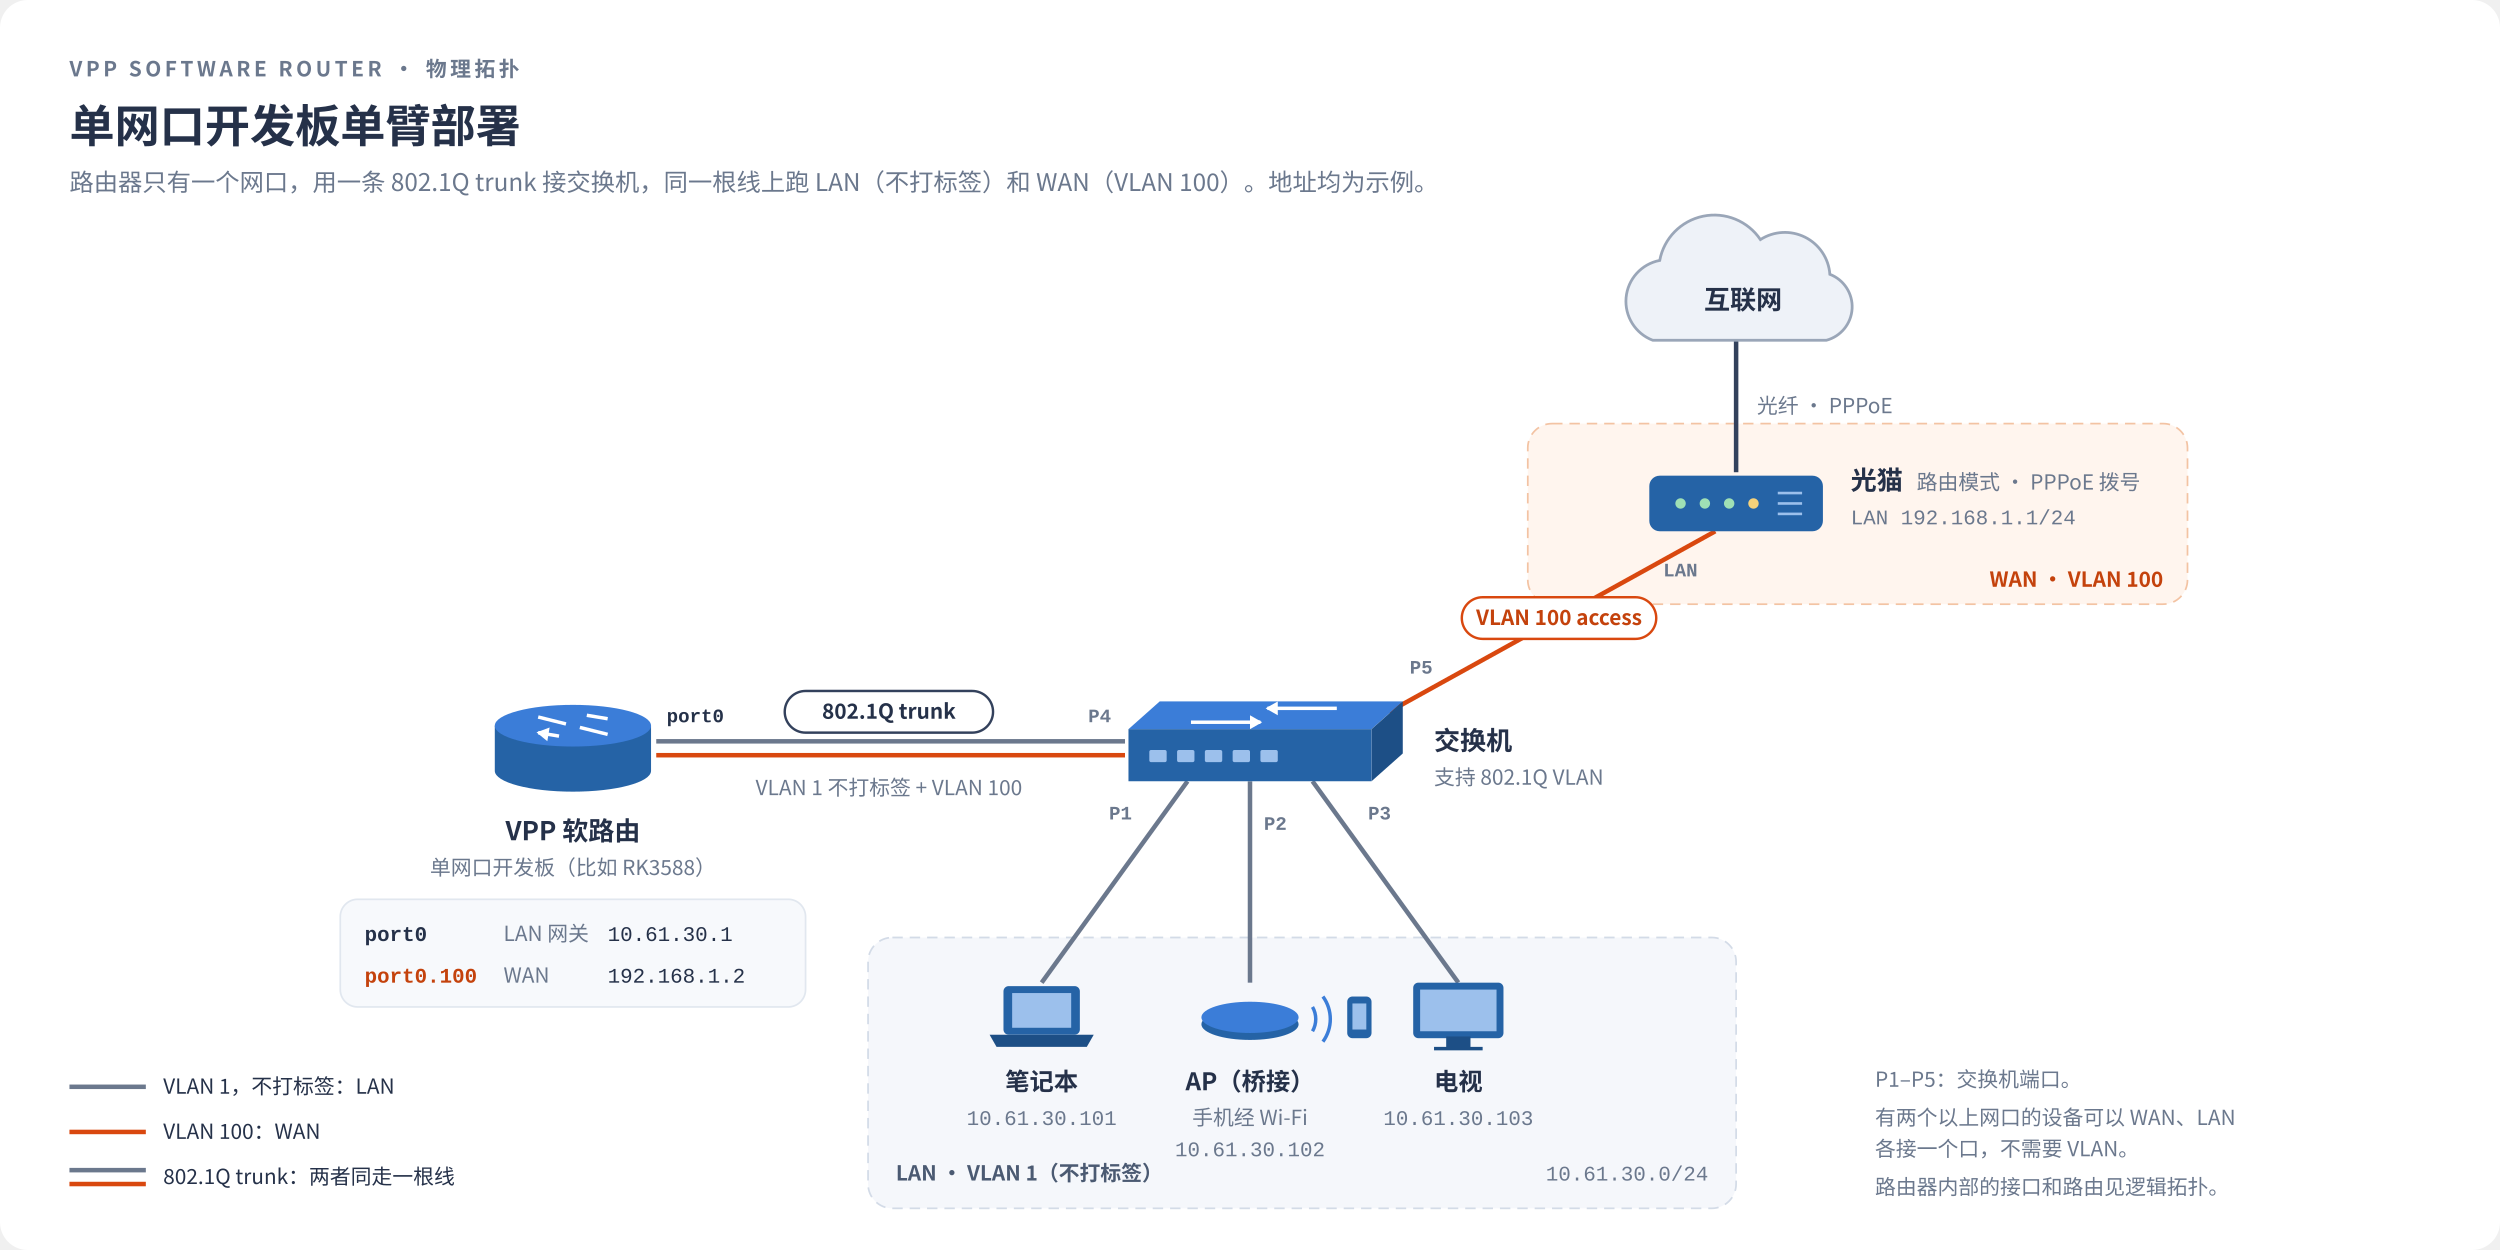
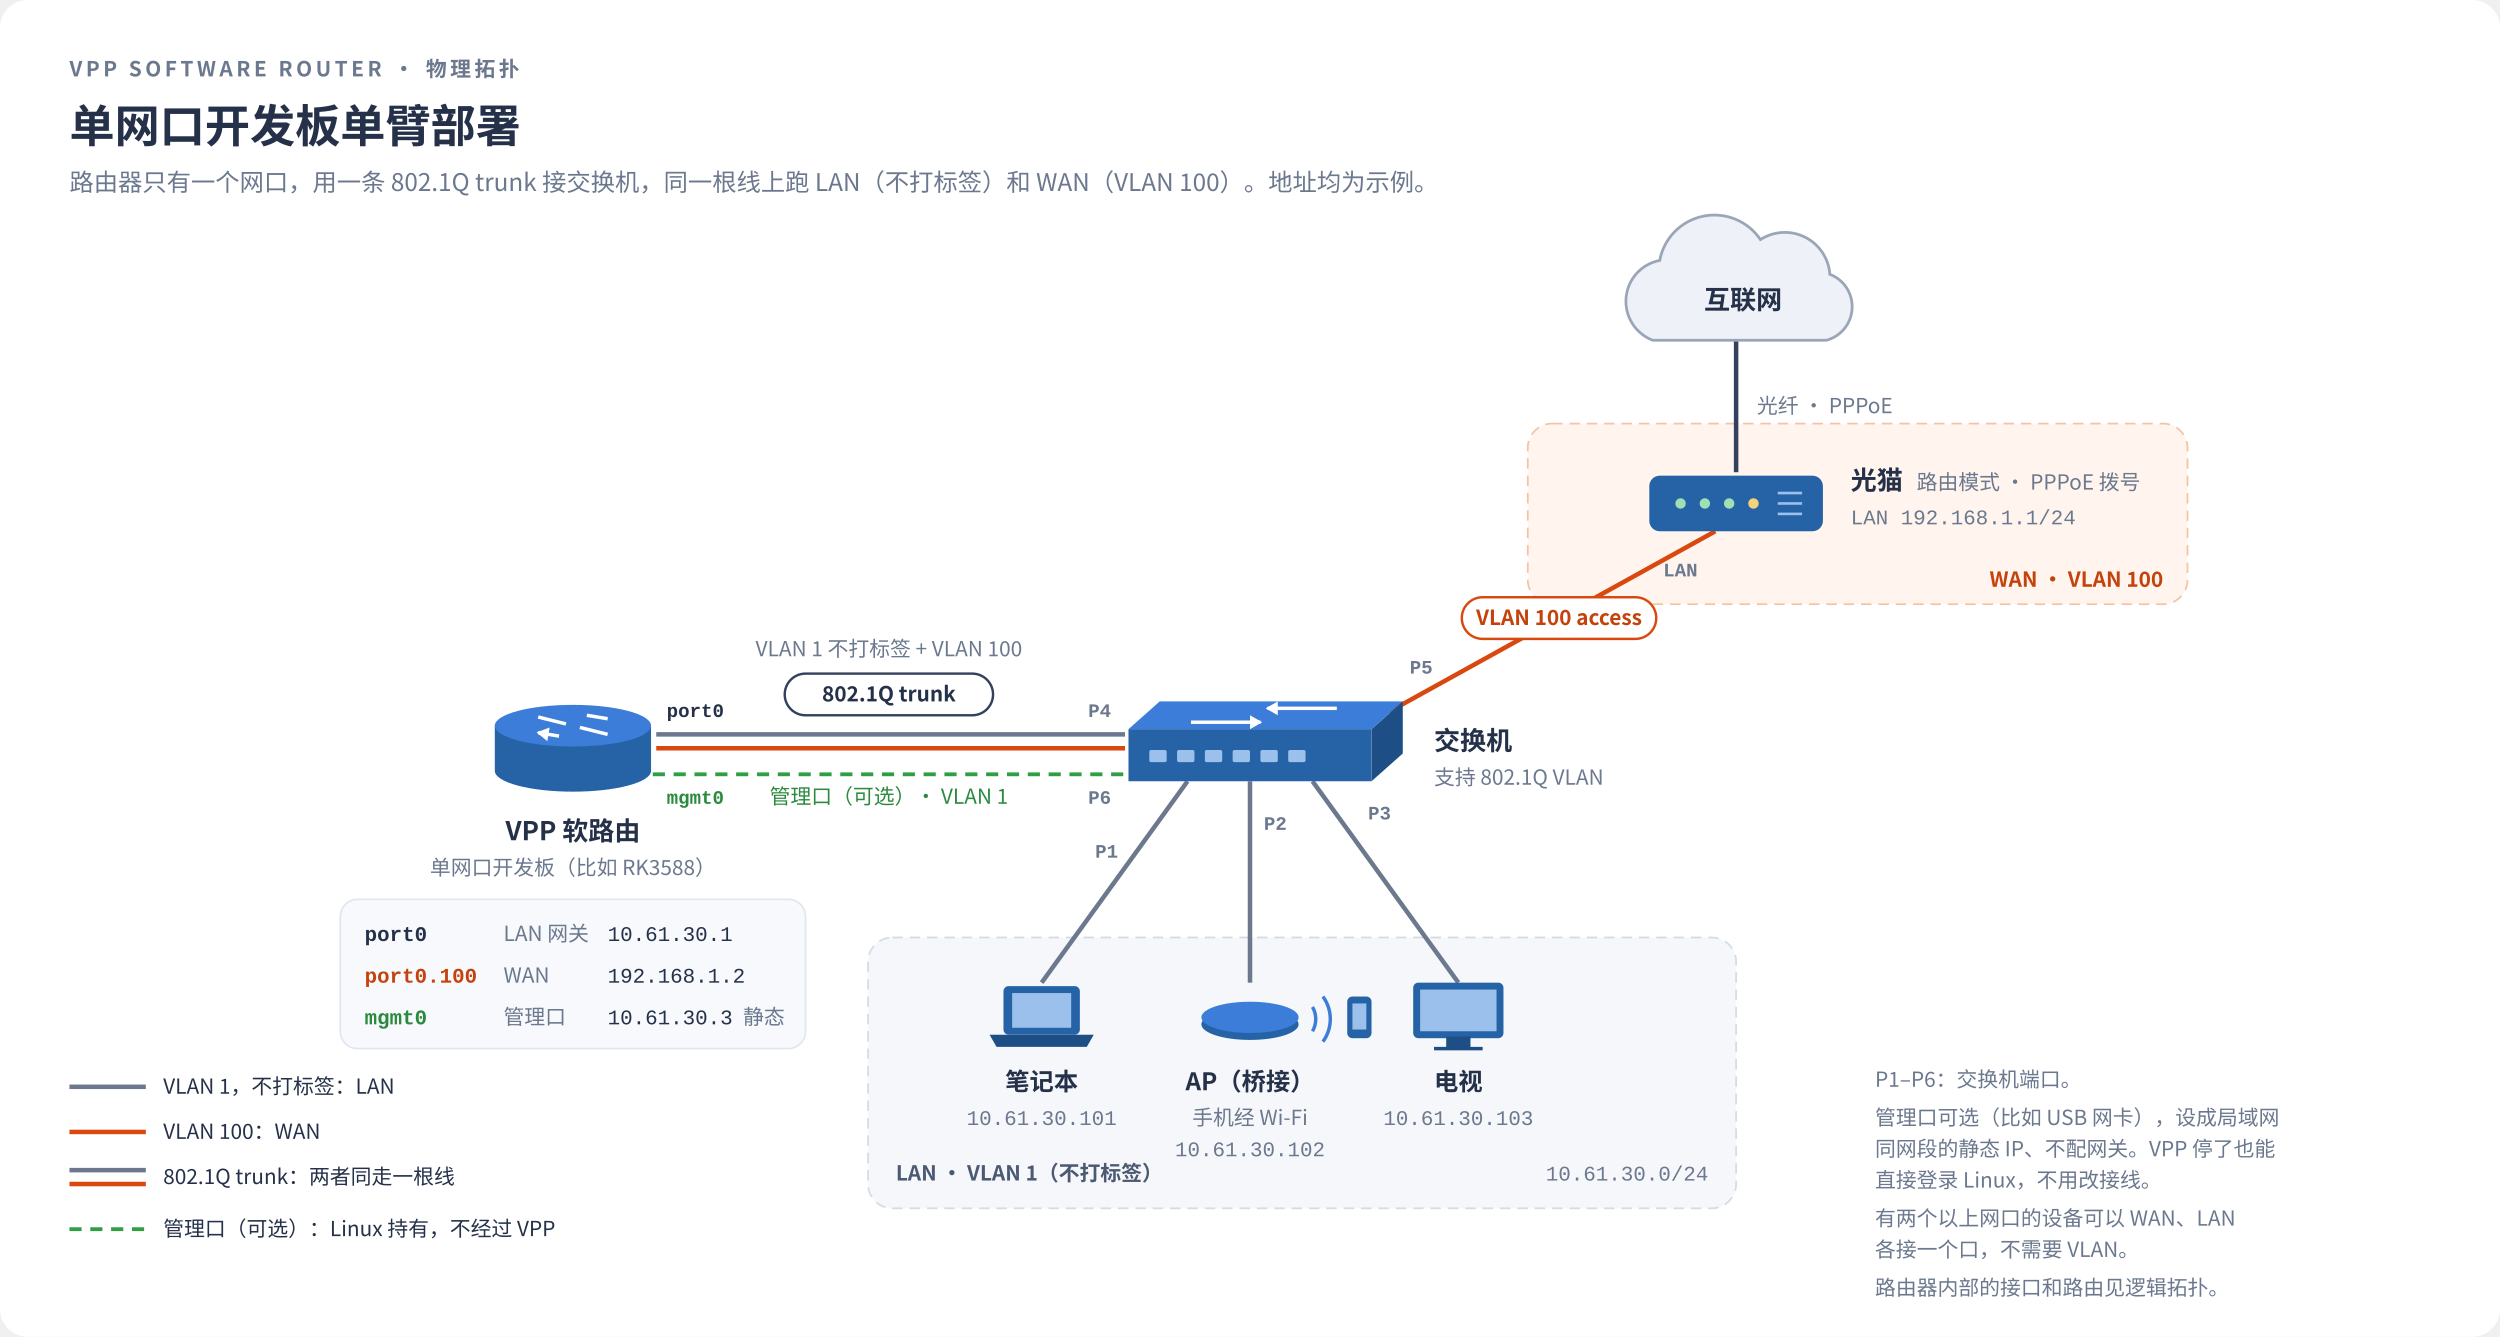
- <svg xmlns="http://www.w3.org/2000/svg" width="1440" height="720" viewBox="0 0 1440 720" role="img" aria-labelledby="title desc">
+ <svg xmlns="http://www.w3.org/2000/svg" width="1440" height="770" viewBox="0 0 1440 770" role="img" aria-labelledby="title desc">
  <defs>
    <marker id="aw" viewBox="0 0 10 10" refX="7" refY="5" markerWidth="5" markerHeight="5" orient="auto">
      <path d="M1 1 8 5 1 9z" fill="#fff" />
    </marker>
    <style>
text{font-family:-apple-system,BlinkMacSystemFont,'PingFang SC','Microsoft YaHei','Noto Sans CJK SC',sans-serif;fill:#253149}
.mono{font-family:ui-monospace,SFMono-Regular,Menlo,Consolas,'Liberation Mono',monospace}
.m{fill:#6b788d}.b{font-weight:600}
.lan{fill:none;stroke:#6b788d;stroke-width:2.6}
+ .mg{fill:none;stroke:#2f9e44;stroke-width:2.2;stroke-dasharray:7 5}
.wan{fill:none;stroke:#d9480f;stroke-width:2.6}
.ico{fill:#2563a6}.ico2{fill:#3b7dd8}.ico3{fill:#1d4f86}
.wa{fill:none;stroke:#fff;stroke-width:2;marker-end:url(#aw)}
.if{font-size:11px;font-weight:600}
.tag{fill:#fff;stroke-width:1.4}
</style>
  </defs>
-   <rect width="1440" height="720" rx="16" fill="#fff" />
+   <rect width="1440" height="770" rx="16" fill="#fff" />
  <text x="40" y="44" font-size="12" class="m b" letter-spacing="2">VPP SOFTWARE ROUTER · 物理拓扑</text>
  <text x="40" y="82" font-size="26" class="b">单网口开发板单臂部署</text>
  <text x="40" y="110" font-size="14" class="m">路由器只有一个网口，用一条 802.1Q trunk 接交换机，同一根线上跑 LAN（不打标签）和 WAN（VLAN 100）。地址均为示例。</text>
  <rect x="880" y="244" width="380" height="104" rx="14" fill="#fff5ee" stroke="#f3c3a3" stroke-dasharray="6 4" />
  <text x="1246" y="338" font-size="12" class="b" text-anchor="end" style="fill:#c4420c">WAN · VLAN 100</text>
  <rect x="500" y="540" width="500" height="156" rx="14" fill="#f5f7fb" stroke="#d3dbe7" stroke-dasharray="6 4" />
  <text x="516" y="680" font-size="12" class="b" style="fill:#4b5a72">LAN · VLAN 1（不打标签）</text>
  <text x="984" y="680" font-size="12" class="mono m" text-anchor="end">10.61.30.0/24</text>
  <path d="M1000 196V272" fill="none" stroke="#33415c" stroke-width="2.6" />
  <text x="1012" y="238" font-size="12" class="m">光纤 · PPPoE</text>
  <path d="M988 306L800 410" class="wan" />
  <rect x="842" y="344" width="112" height="24" rx="12" class="tag" style="stroke:#d9480f" />
  <text x="898" y="360" font-size="12" class="b" text-anchor="middle" style="fill:#c4420c">VLAN 100 access</text>
  <text x="958" y="332" class="if mono m">LAN</text>
  <text x="812" y="388" class="if mono m">P5</text>
-   <path d="M378 427H648" class="lan" />
-   <path d="M378 435H648" class="wan" />
-   <text x="384" y="416" class="if mono">port0</text>
-   <text x="640" y="416" class="if mono m" text-anchor="end">P4</text>
-   <rect x="452" y="398" width="120" height="24" rx="12" class="tag" style="stroke:#33415c" />
-   <text x="512" y="414" font-size="12" class="b" text-anchor="middle">802.1Q trunk</text>
-   <text x="512" y="458" font-size="12" class="m" text-anchor="middle">VLAN 1 不打标签 + VLAN 100</text>
+   <path d="M378 423H648" class="lan" />
+   <path d="M378 431H648" class="wan" />
+   <text x="384" y="413" class="if mono">port0</text>
+   <text x="640" y="413" class="if mono m" text-anchor="end">P4</text>
+   <rect x="452" y="388" width="120" height="24" rx="12" class="tag" style="stroke:#33415c" />
+   <text x="512" y="404" font-size="12" class="b" text-anchor="middle">802.1Q trunk</text>
+   <text x="512" y="378" font-size="12" class="m" text-anchor="middle">VLAN 1 不打标签 + VLAN 100</text>
+   <path d="M376 446H648" class="mg" />
+   <text x="384" y="463" class="if mono" style="fill:#2b8a3e">mgmt0</text>
+   <text x="640" y="463" class="if mono m" text-anchor="end">P6</text>
+   <text x="512" y="463" font-size="12" text-anchor="middle" style="fill:#2b8a3e">管理口（可选）· VLAN 1</text>
  <path d="M684 450L600 566M720 450V566M756 450L840 566" class="lan" />
-   <text x="652" y="472" class="if mono m" text-anchor="end">P1</text>
+   <text x="644" y="494" class="if mono m" text-anchor="end">P1</text>
  <text x="728" y="478" class="if mono m">P2</text>
  <text x="788" y="472" class="if mono m">P3</text>
  <path d="M952 196a24 24 0 0 1 4-46a32 32 0 0 1 58-12a26 26 0 0 1 40 20a20 20 0 0 1-2 38z" fill="#eef2f8" stroke="#9aa6b8" stroke-width="1.6" />
  <text x="1004" y="178" font-size="15" class="b" text-anchor="middle">互联网</text>
  <rect x="950" y="274" width="100" height="32" rx="6" class="ico" />
  <circle cx="968" cy="290" r="3" fill="#9fe0b5" />
  <circle cx="982" cy="290" r="3" fill="#9fe0b5" />
  <circle cx="996" cy="290" r="3" fill="#9fe0b5" />
  <circle cx="1010" cy="290" r="3" fill="#f6d27a" />
  <path d="M1024 284h14M1024 290h14M1024 296h14" stroke="#9cc0ec" stroke-width="1.5" />
  <text x="1066" y="282" font-size="15" class="b">光猫</text>
  <text x="1104" y="282" font-size="12" class="m">路由模式 · PPPoE 拨号</text>
  <text x="1066" y="302" font-size="12" class="mono m">LAN 192.168.1.1/24</text>
  <path d="M650 420L668 404H808L790 420Z" class="ico2" />
  <path d="M790 420L808 404V434L790 450Z" class="ico3" />
  <rect x="650" y="420" width="140" height="30" class="ico" />
  <path d="M686 416H726" class="wa" />
  <path d="M770 408H730" class="wa" />
  <g fill="#9cc0ec">
    <rect x="662" y="432" width="10" height="7" rx="1" />
    <rect x="678" y="432" width="10" height="7" rx="1" />
    <rect x="694" y="432" width="10" height="7" rx="1" />
    <rect x="710" y="432" width="10" height="7" rx="1" />
    <rect x="726" y="432" width="10" height="7" rx="1" />
+     <rect x="742" y="432" width="10" height="7" rx="1" />
  </g>
  <text x="826" y="432" font-size="15" class="b">交换机</text>
  <text x="826" y="452" font-size="12" class="m">支持 802.1Q VLAN</text>
  <path d="M285 418V444A45 12 0 0 0 375 444V418Z" class="ico" />
  <ellipse cx="330" cy="418" rx="45" ry="12" class="ico2" />
  <path d="M310 413L326 417M350 423L334 419M338 412L350 414M322 424L310 422" class="wa" />
  <text x="330" y="484" font-size="15" class="b" text-anchor="middle">VPP 软路由</text>
  <text x="330" y="504" font-size="12" class="m" text-anchor="middle">单网口开发板（比如 RK3588）</text>
-   <rect x="196" y="518" width="268" height="62" rx="10" fill="#f7f9fc" stroke="#e1e7ef" />
+   <rect x="196" y="518" width="268" height="86" rx="10" fill="#f7f9fc" stroke="#e1e7ef" />
  <text x="210" y="542" font-size="12" class="mono b">port0</text>
  <text x="290" y="542" font-size="12" class="m">LAN 网关</text>
  <text x="350" y="542" font-size="12" class="mono">10.61.30.1</text>
  <text x="210" y="566" font-size="12" class="mono b" style="fill:#c4420c">port0.100</text>
  <text x="290" y="566" font-size="12" class="m">WAN</text>
  <text x="350" y="566" font-size="12" class="mono">192.168.1.2</text>
+   <text x="210" y="590" font-size="12" class="mono b" style="fill:#2b8a3e">mgmt0</text>
+   <text x="290" y="590" font-size="12" class="m">管理口</text>
+   <text x="350" y="590" font-size="12" class="mono">10.61.30.3</text>
+   <text x="428" y="590" font-size="12" class="m">静态</text>
  <rect x="578" y="568" width="44" height="28" rx="3" class="ico" />
  <rect x="583" y="572" width="34" height="20" fill="#9cc0ec" />
  <path d="M570 596H630L626 603H574Z" class="ico3" />
  <text x="600" y="628" font-size="14" class="b" text-anchor="middle">笔记本</text>
  <text x="600" y="648" font-size="12" class="mono m" text-anchor="middle">10.61.30.101</text>
  <ellipse cx="720" cy="590" rx="28" ry="9" class="ico" />
  <ellipse cx="720" cy="586" rx="28" ry="9" class="ico2" />
  <path d="M756 580a14 14 0 0 1 0 14M762 574a22 22 0 0 1 0 26" fill="none" stroke="#3b7dd8" stroke-width="2" />
  <rect x="776" y="574" width="14" height="24" rx="3" class="ico" />
  <rect x="779" y="578" width="8" height="15" fill="#9cc0ec" />
  <text x="720" y="628" font-size="14" class="b" text-anchor="middle">AP（桥接）</text>
  <text x="720" y="648" font-size="12" class="m" text-anchor="middle">手机经 Wi-Fi</text>
  <text x="720" y="666" font-size="12" class="mono m" text-anchor="middle">10.61.30.102</text>
  <rect x="814" y="566" width="52" height="32" rx="3" class="ico" />
  <rect x="818" y="570" width="44" height="24" fill="#9cc0ec" />
  <path d="M834 598H846V604H834ZM826 604H854" stroke="#1d4f86" stroke-width="2" fill="#1d4f86" />
  <text x="840" y="628" font-size="14" class="b" text-anchor="middle">电视</text>
  <text x="840" y="648" font-size="12" class="mono m" text-anchor="middle">10.61.30.103</text>
  <g font-size="12">
    <path d="M40 626H84" class="lan" />
    <text x="94" y="630">VLAN 1，不打标签：LAN</text>
    <path d="M40 652H84" class="wan" />
    <text x="94" y="656">VLAN 100：WAN</text>
    <path d="M40 674H84" class="lan" />
    <path d="M40 682H84" class="wan" />
    <text x="94" y="682">802.1Q trunk：两者同走一根线</text>
+     <path d="M40 708H84" class="mg" />
+     <text x="94" y="712">管理口（可选）：Linux 持有，不经过 VPP</text>
  </g>
-   <text x="1080" y="626" font-size="12" class="m">P1–P5：交换机端口。</text>
-   <text x="1080" y="648" font-size="12" class="m">有两个以上网口的设备可以 WAN、LAN</text>
-   <text x="1080" y="666" font-size="12" class="m">各接一个口，不需要 VLAN。</text>
-   <text x="1080" y="688" font-size="12" class="m">路由器内部的接口和路由见逻辑拓扑。</text>
+   <text x="1080" y="626" font-size="12" class="m">P1–P6：交换机端口。</text>
+   <text x="1080" y="648" font-size="12" class="m">管理口可选（比如 USB 网卡），设成局域网</text>
+   <text x="1080" y="666" font-size="12" class="m">同网段的静态 IP、不配网关。VPP 停了也能</text>
+   <text x="1080" y="684" font-size="12" class="m">直接登录 Linux，不用改接线。</text>
+   <text x="1080" y="706" font-size="12" class="m">有两个以上网口的设备可以 WAN、LAN</text>
+   <text x="1080" y="724" font-size="12" class="m">各接一个口，不需要 VLAN。</text>
+   <text x="1080" y="746" font-size="12" class="m">路由器内部的接口和路由见逻辑拓扑。</text>
</svg>
